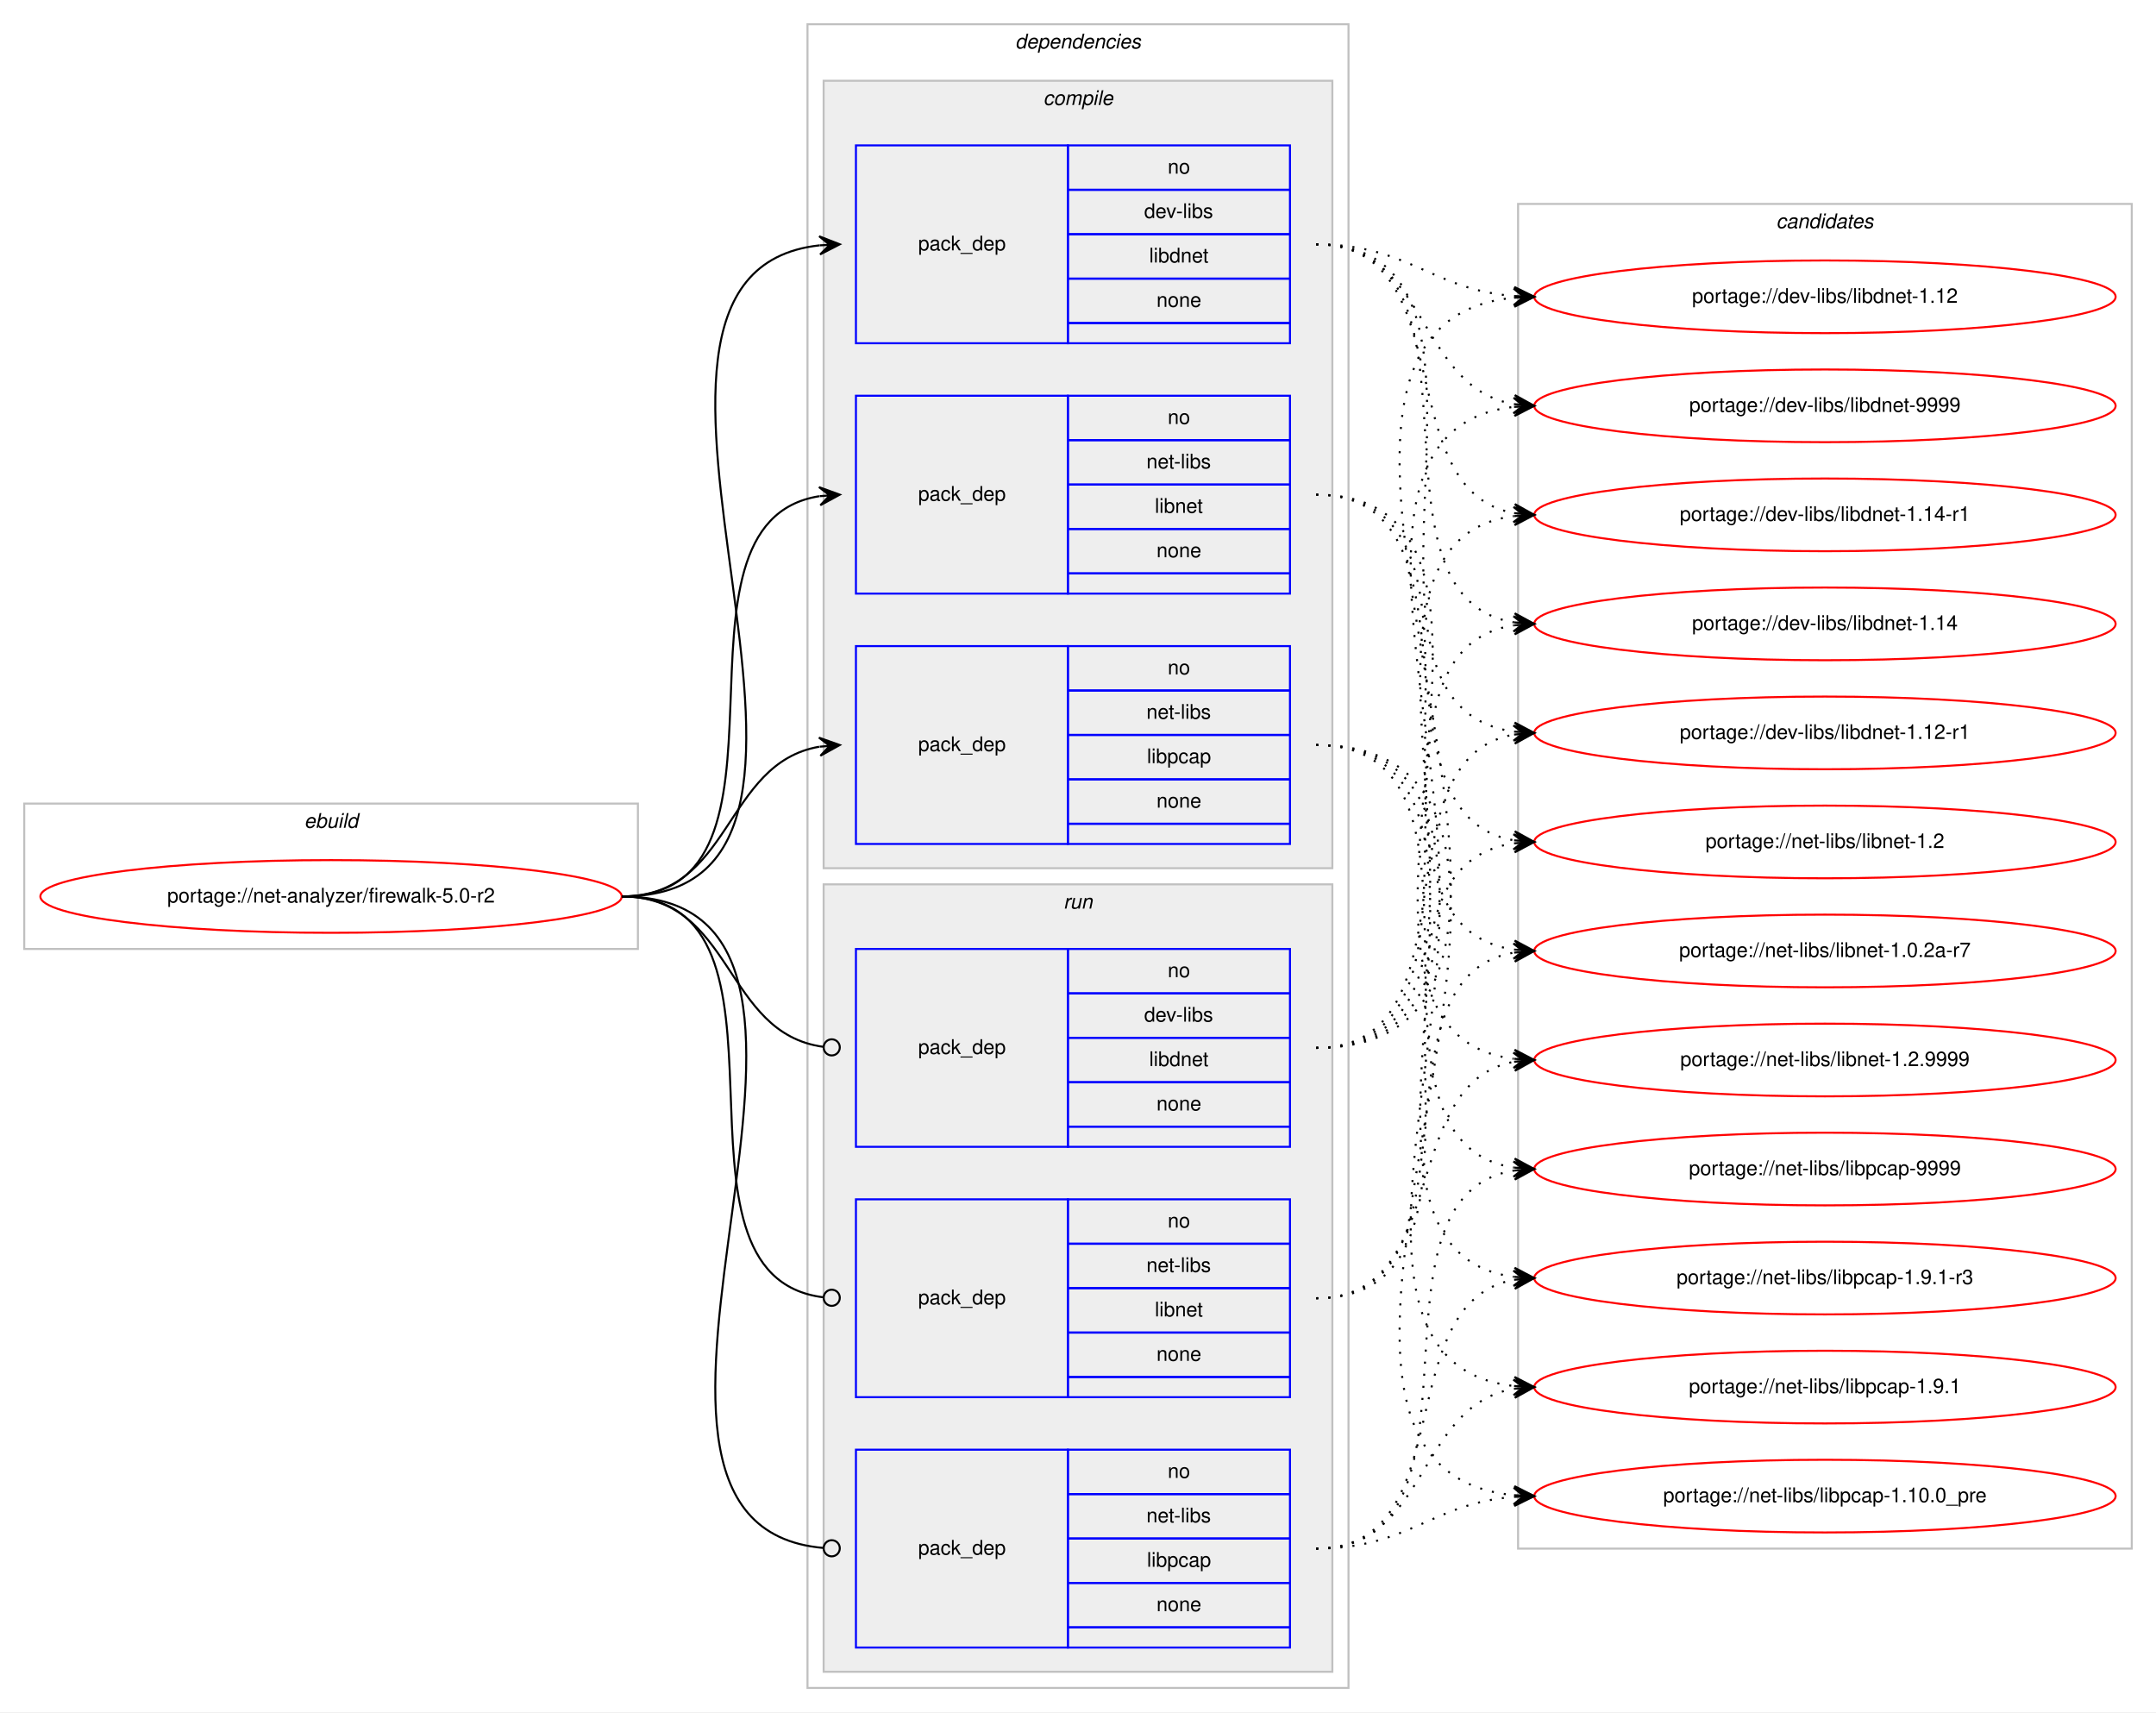
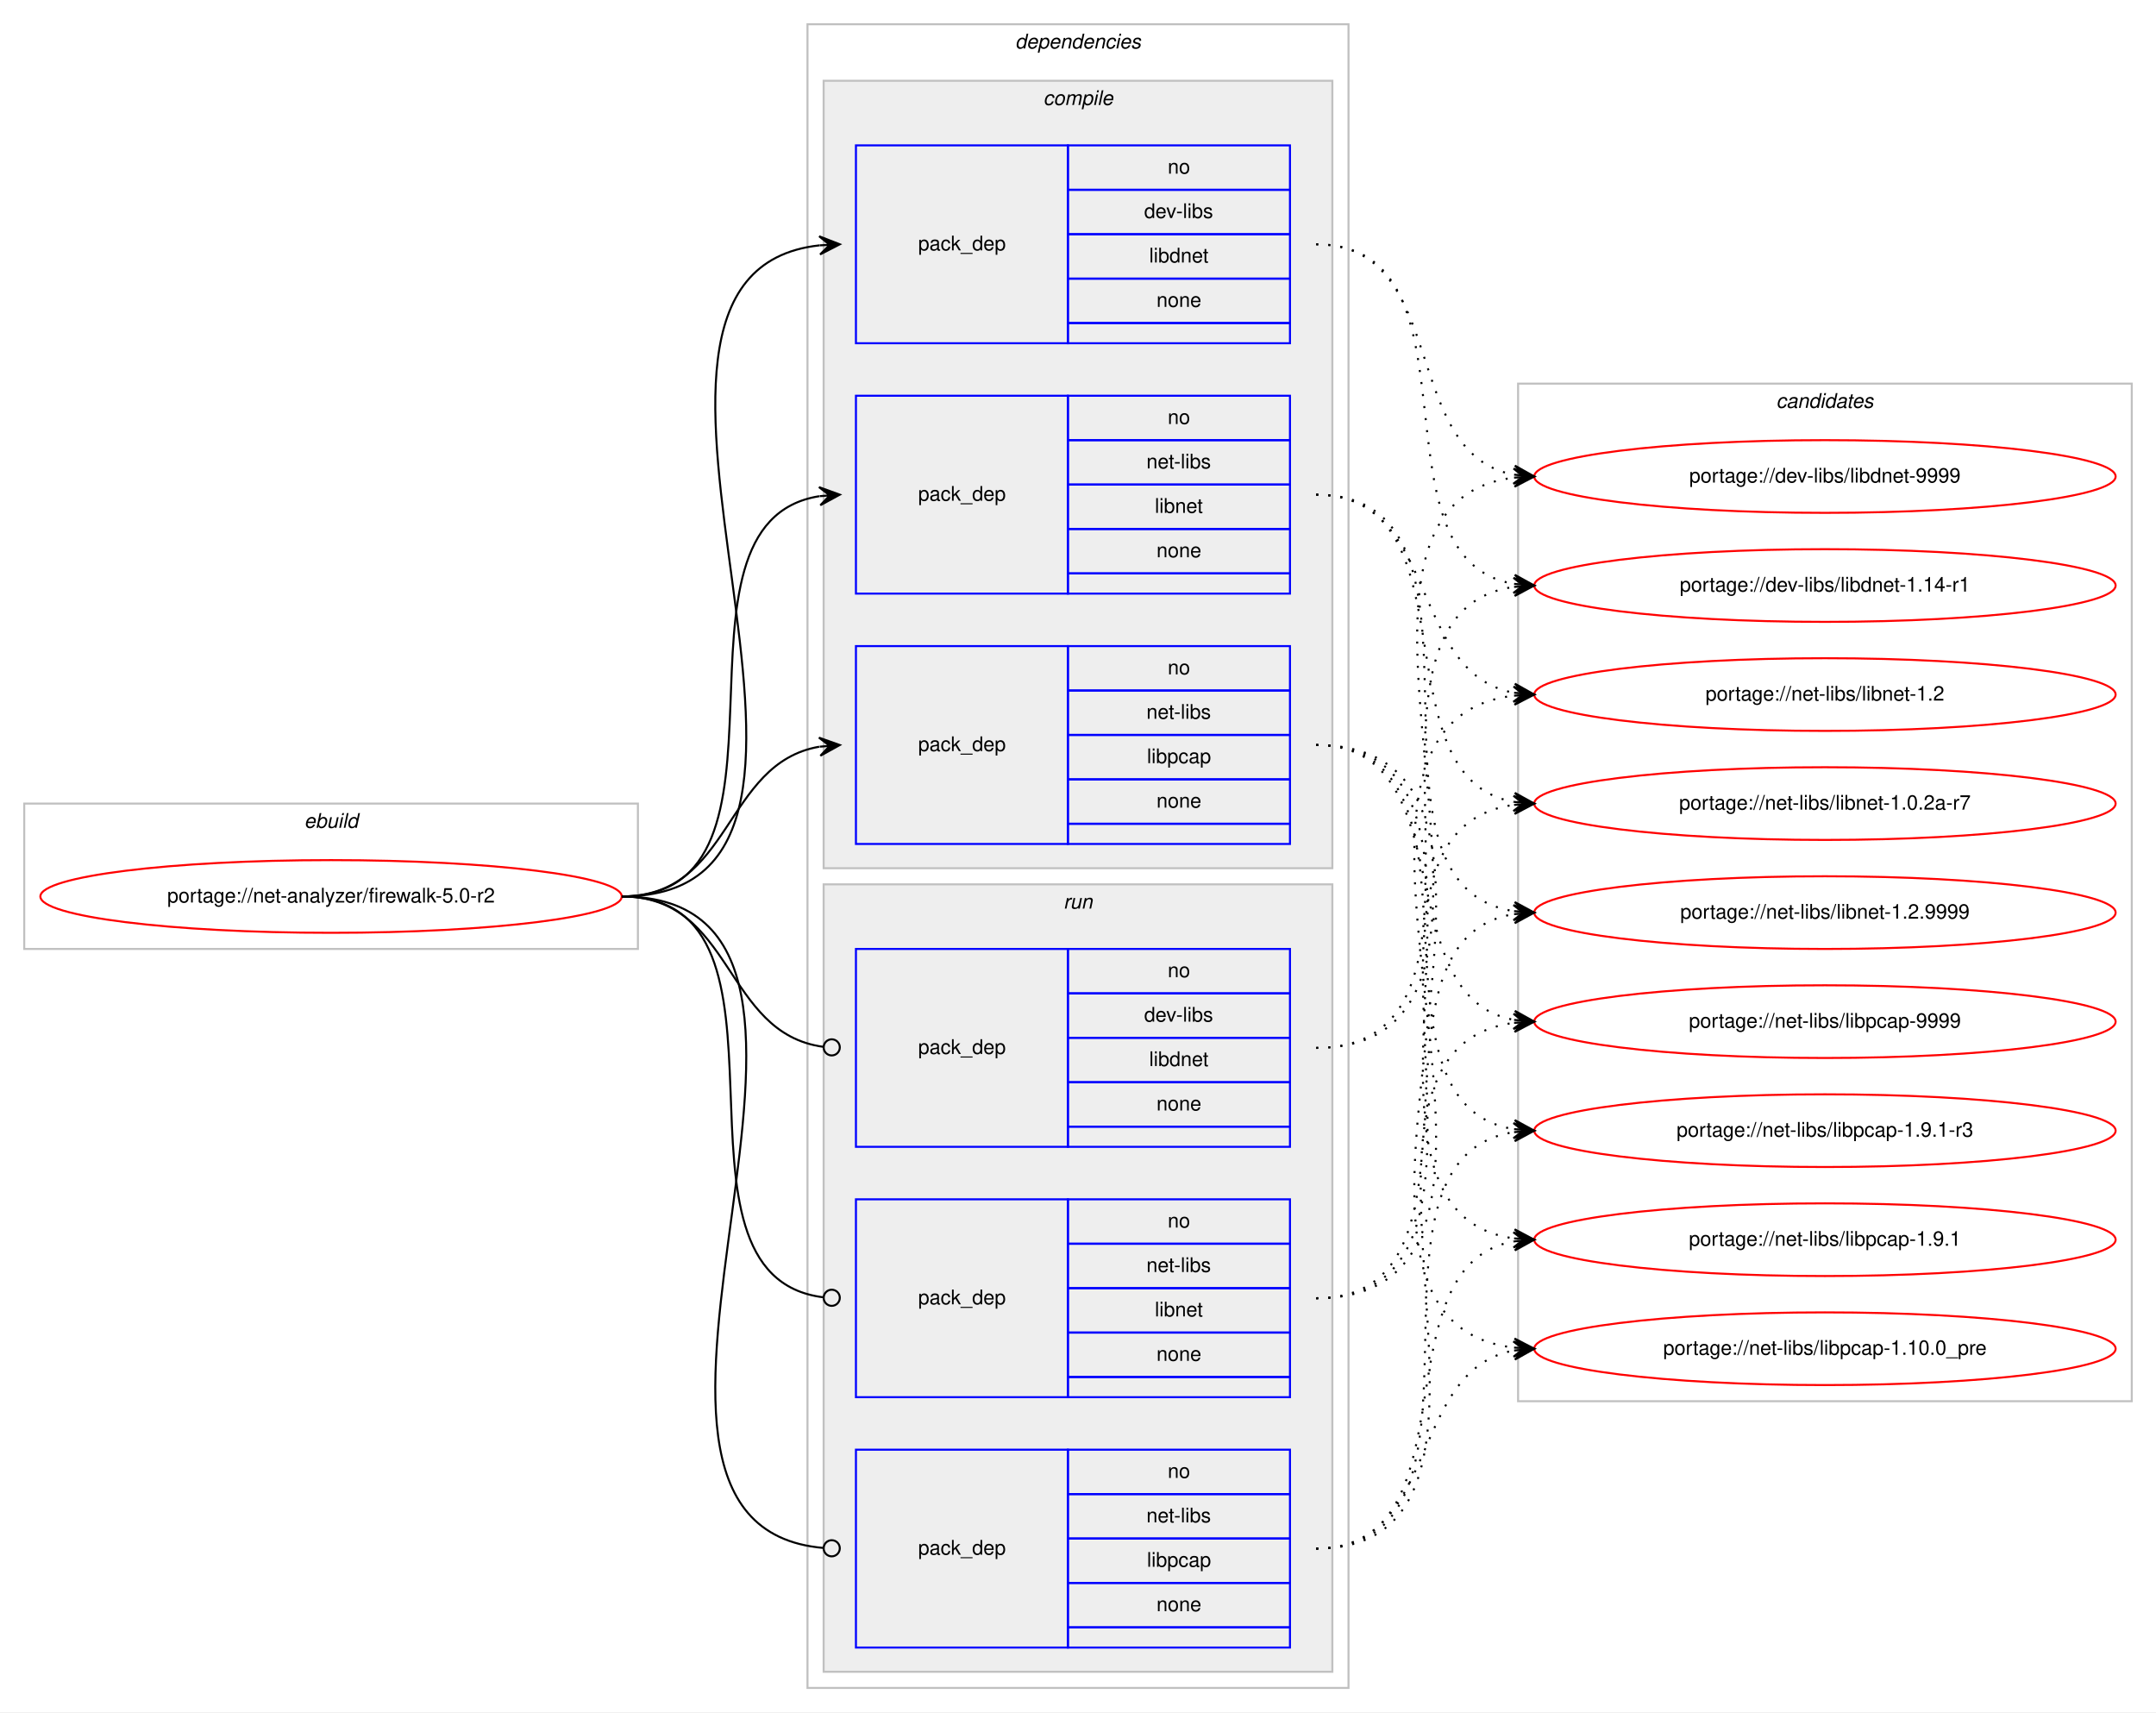
<svg xmlns="http://www.w3.org/2000/svg" xmlns:xlink="http://www.w3.org/1999/xlink" width="1068pt" height="848pt" viewBox="0.00 0.00 1068.00 848.00">
  <g id="graph0" class="graph" transform="scale(1 1) rotate(0) translate(4 844)">
    <polygon fill="#ffffff" stroke="transparent" points="-4,4 -4,-844 1064,-844 1064,4 -4,4" />
    <g id="clust1" class="cluster">
      <polygon fill="none" stroke="#c0c0c0" points="8,-374 8,-446 312,-446 312,-374 8,-374" />
      <text text-anchor="start" x="146.663" y="-434" font-family="Helvetica,sans-Serif" font-style="italic" font-size="10.00" fill="#000000">ebuild</text>
    </g>
    <g id="clust2" class="cluster">
      <polygon fill="none" stroke="#c0c0c0" points="396,-8 396,-832 664,-832 664,-8 396,-8" />
      <text text-anchor="start" x="498.875" y="-820" font-family="Helvetica,sans-Serif" font-style="italic" font-size="10.00" fill="#000000">dependencies</text>
    </g>
    <g id="clust3" class="cluster">
      <polygon fill="#eeeeee" stroke="#c0c0c0" points="404,-414 404,-804 656,-804 656,-414 404,-414" />
      <text text-anchor="start" x="512.778" y="-792" font-family="Helvetica,sans-Serif" font-style="italic" font-size="10.00" fill="#000000">compile</text>
    </g>
    <g id="clust8" class="cluster">
      <polygon fill="#eeeeee" stroke="#c0c0c0" points="404,-16 404,-406 656,-406 656,-16 404,-16" />
      <text text-anchor="start" x="522.777" y="-394" font-family="Helvetica,sans-Serif" font-style="italic" font-size="10.00" fill="#000000">run</text>
    </g>
    <g id="clust12" class="cluster">
-       <polygon fill="none" stroke="#c0c0c0" points="748,-77 748,-743 1052,-743 1052,-77 748,-77" />
-       <text text-anchor="start" x="875.824" y="-731" font-family="Helvetica,sans-Serif" font-style="italic" font-size="10.00" fill="#000000">candidates</text>
+       <polygon fill="none" stroke="#c0c0c0" points="748,-150 748,-654 1052,-654 1052,-150 748,-150" />
+       <text text-anchor="start" x="875.824" y="-642" font-family="Helvetica,sans-Serif" font-style="italic" font-size="10.00" fill="#000000">candidates</text>
    </g>
    <g id="node1" class="node">
      <g id="a_node1">
        <a xlink:href="../net-analyzer/firewalk-5.0-r2.svg" xlink:title="portage://net-analyzer/firewalk-5.0-r2">
          <ellipse fill="none" stroke="#ff0000" cx="160" cy="-400" rx="144" ry="18" />
          <text text-anchor="middle" x="160" y="-397" font-family="Helvetica,sans-Serif" font-size="10.00" fill="#000000">portage://net-analyzer/firewalk-5.0-r2</text>
        </a>
      </g>
    </g>
    <g id="node2" class="node">
      <polygon fill="none" stroke="#0000ff" points="420,-674 420,-772 525,-772 525,-674 420,-674" />
      <text text-anchor="start" x="450.823" y="-720" font-family="Helvetica,sans-Serif" font-size="10.00" fill="#000000">pack_dep</text>
      <polygon fill="none" stroke="#0000ff" points="525,-750 525,-772 635,-772 635,-750 525,-750" />
      <text text-anchor="start" x="574.441" y="-758" font-family="Helvetica,sans-Serif" font-size="10.00" fill="#000000">no</text>
      <polygon fill="none" stroke="#0000ff" points="525,-728 525,-750 635,-750 635,-728 525,-728" />
      <text text-anchor="start" x="562.778" y="-736" font-family="Helvetica,sans-Serif" font-size="10.00" fill="#000000">dev-libs</text>
      <polygon fill="none" stroke="#0000ff" points="525,-706 525,-728 635,-728 635,-706 525,-706" />
      <text text-anchor="start" x="565.274" y="-714" font-family="Helvetica,sans-Serif" font-size="10.00" fill="#000000">libdnet</text>
      <polygon fill="none" stroke="#0000ff" points="525,-684 525,-706 635,-706 635,-684 525,-684" />
      <text text-anchor="start" x="568.882" y="-692" font-family="Helvetica,sans-Serif" font-size="10.00" fill="#000000">none</text>
      <polygon fill="none" stroke="#0000ff" points="525,-674 525,-684 635,-684 635,-674 525,-674" />
    </g>
    <g id="edge1" class="edge">
      <path fill="none" stroke="#000000" d="M304,-400C451.82,-400 269.57,-708.037 401.918,-722.476" />
      <polygon fill="#000000" stroke="#000000" points="412,-723 401.78,-726.975 407.007,-722.74 402.014,-722.481 402.014,-722.481 402.014,-722.481 407.007,-722.74 402.247,-717.987 412,-723 412,-723" />
    </g>
    <g id="node3" class="node">
      <polygon fill="none" stroke="#0000ff" points="420,-550 420,-648 525,-648 525,-550 420,-550" />
      <text text-anchor="start" x="450.823" y="-596" font-family="Helvetica,sans-Serif" font-size="10.00" fill="#000000">pack_dep</text>
      <polygon fill="none" stroke="#0000ff" points="525,-626 525,-648 635,-648 635,-626 525,-626" />
      <text text-anchor="start" x="574.441" y="-634" font-family="Helvetica,sans-Serif" font-size="10.00" fill="#000000">no</text>
      <polygon fill="none" stroke="#0000ff" points="525,-604 525,-626 635,-626 635,-604 525,-604" />
      <text text-anchor="start" x="563.889" y="-612" font-family="Helvetica,sans-Serif" font-size="10.00" fill="#000000">net-libs</text>
      <polygon fill="none" stroke="#0000ff" points="525,-582 525,-604 635,-604 635,-582 525,-582" />
      <text text-anchor="start" x="568.053" y="-590" font-family="Helvetica,sans-Serif" font-size="10.00" fill="#000000">libnet</text>
      <polygon fill="none" stroke="#0000ff" points="525,-560 525,-582 635,-582 635,-560 525,-560" />
      <text text-anchor="start" x="568.882" y="-568" font-family="Helvetica,sans-Serif" font-size="10.00" fill="#000000">none</text>
      <polygon fill="none" stroke="#0000ff" points="525,-550 525,-560 635,-560 635,-550 525,-550" />
    </g>
    <g id="edge2" class="edge">
      <path fill="none" stroke="#000000" d="M304,-400C400.994,-400 317.856,-584.879 401.833,-598.239" />
      <polygon fill="#000000" stroke="#000000" points="412,-599 401.692,-602.741 407.014,-598.627 402.028,-598.254 402.028,-598.254 402.028,-598.254 407.014,-598.627 402.364,-593.766 412,-599 412,-599" />
    </g>
    <g id="node4" class="node">
      <polygon fill="none" stroke="#0000ff" points="420,-426 420,-524 525,-524 525,-426 420,-426" />
      <text text-anchor="start" x="450.823" y="-472" font-family="Helvetica,sans-Serif" font-size="10.00" fill="#000000">pack_dep</text>
      <polygon fill="none" stroke="#0000ff" points="525,-502 525,-524 635,-524 635,-502 525,-502" />
      <text text-anchor="start" x="574.441" y="-510" font-family="Helvetica,sans-Serif" font-size="10.00" fill="#000000">no</text>
      <polygon fill="none" stroke="#0000ff" points="525,-480 525,-502 635,-502 635,-480 525,-480" />
      <text text-anchor="start" x="563.889" y="-488" font-family="Helvetica,sans-Serif" font-size="10.00" fill="#000000">net-libs</text>
      <polygon fill="none" stroke="#0000ff" points="525,-458 525,-480 635,-480 635,-458 525,-458" />
      <text text-anchor="start" x="564.163" y="-466" font-family="Helvetica,sans-Serif" font-size="10.00" fill="#000000">libpcap</text>
      <polygon fill="none" stroke="#0000ff" points="525,-436 525,-458 635,-458 635,-436 525,-436" />
      <text text-anchor="start" x="568.882" y="-444" font-family="Helvetica,sans-Serif" font-size="10.00" fill="#000000">none</text>
      <polygon fill="none" stroke="#0000ff" points="525,-426 525,-436 635,-436 635,-426 525,-426" />
    </g>
    <g id="edge3" class="edge">
      <path fill="none" stroke="#000000" d="M304,-400C358.786,-400 354.408,-465.918 401.799,-474.158" />
      <polygon fill="#000000" stroke="#000000" points="412,-475 401.664,-478.662 407.017,-474.589 402.034,-474.177 402.034,-474.177 402.034,-474.177 407.017,-474.589 402.404,-469.692 412,-475 412,-475" />
    </g>
    <g id="node5" class="node">
      <polygon fill="none" stroke="#0000ff" points="420,-276 420,-374 525,-374 525,-276 420,-276" />
      <text text-anchor="start" x="450.823" y="-322" font-family="Helvetica,sans-Serif" font-size="10.00" fill="#000000">pack_dep</text>
      <polygon fill="none" stroke="#0000ff" points="525,-352 525,-374 635,-374 635,-352 525,-352" />
      <text text-anchor="start" x="574.441" y="-360" font-family="Helvetica,sans-Serif" font-size="10.00" fill="#000000">no</text>
      <polygon fill="none" stroke="#0000ff" points="525,-330 525,-352 635,-352 635,-330 525,-330" />
      <text text-anchor="start" x="562.778" y="-338" font-family="Helvetica,sans-Serif" font-size="10.00" fill="#000000">dev-libs</text>
      <polygon fill="none" stroke="#0000ff" points="525,-308 525,-330 635,-330 635,-308 525,-308" />
      <text text-anchor="start" x="565.274" y="-316" font-family="Helvetica,sans-Serif" font-size="10.00" fill="#000000">libdnet</text>
      <polygon fill="none" stroke="#0000ff" points="525,-286 525,-308 635,-308 635,-286 525,-286" />
      <text text-anchor="start" x="568.882" y="-294" font-family="Helvetica,sans-Serif" font-size="10.00" fill="#000000">none</text>
      <polygon fill="none" stroke="#0000ff" points="525,-276 525,-286 635,-286 635,-276 525,-276" />
    </g>
    <g id="edge4" class="edge">
      <path fill="none" stroke="#000000" d="M304,-400C359.586,-400 354.267,-332.145 403.905,-325.519" />
      <ellipse fill="none" stroke="#000000" cx="408.008" cy="-325.256" rx="4" ry="4" />
    </g>
    <g id="node6" class="node">
      <polygon fill="none" stroke="#0000ff" points="420,-152 420,-250 525,-250 525,-152 420,-152" />
      <text text-anchor="start" x="450.823" y="-198" font-family="Helvetica,sans-Serif" font-size="10.00" fill="#000000">pack_dep</text>
      <polygon fill="none" stroke="#0000ff" points="525,-228 525,-250 635,-250 635,-228 525,-228" />
      <text text-anchor="start" x="574.441" y="-236" font-family="Helvetica,sans-Serif" font-size="10.00" fill="#000000">no</text>
      <polygon fill="none" stroke="#0000ff" points="525,-206 525,-228 635,-228 635,-206 525,-206" />
      <text text-anchor="start" x="563.889" y="-214" font-family="Helvetica,sans-Serif" font-size="10.00" fill="#000000">net-libs</text>
      <polygon fill="none" stroke="#0000ff" points="525,-184 525,-206 635,-206 635,-184 525,-184" />
      <text text-anchor="start" x="568.053" y="-192" font-family="Helvetica,sans-Serif" font-size="10.00" fill="#000000">libnet</text>
      <polygon fill="none" stroke="#0000ff" points="525,-162 525,-184 635,-184 635,-162 525,-162" />
      <text text-anchor="start" x="568.882" y="-170" font-family="Helvetica,sans-Serif" font-size="10.00" fill="#000000">none</text>
      <polygon fill="none" stroke="#0000ff" points="525,-152 525,-162 635,-162 635,-152 525,-152" />
    </g>
    <g id="edge5" class="edge">
      <path fill="none" stroke="#000000" d="M304,-400C401.78,-400 316.497,-212.112 403.908,-201.47" />
      <ellipse fill="none" stroke="#000000" cx="408.007" cy="-201.232" rx="4" ry="4" />
    </g>
    <g id="node7" class="node">
      <polygon fill="none" stroke="#0000ff" points="420,-28 420,-126 525,-126 525,-28 420,-28" />
      <text text-anchor="start" x="450.823" y="-74" font-family="Helvetica,sans-Serif" font-size="10.00" fill="#000000">pack_dep</text>
      <polygon fill="none" stroke="#0000ff" points="525,-104 525,-126 635,-126 635,-104 525,-104" />
      <text text-anchor="start" x="574.441" y="-112" font-family="Helvetica,sans-Serif" font-size="10.00" fill="#000000">no</text>
      <polygon fill="none" stroke="#0000ff" points="525,-82 525,-104 635,-104 635,-82 525,-82" />
      <text text-anchor="start" x="563.889" y="-90" font-family="Helvetica,sans-Serif" font-size="10.00" fill="#000000">net-libs</text>
      <polygon fill="none" stroke="#0000ff" points="525,-60 525,-82 635,-82 635,-60 525,-60" />
      <text text-anchor="start" x="564.163" y="-68" font-family="Helvetica,sans-Serif" font-size="10.00" fill="#000000">libpcap</text>
      <polygon fill="none" stroke="#0000ff" points="525,-38 525,-60 635,-60 635,-38 525,-38" />
      <text text-anchor="start" x="568.882" y="-46" font-family="Helvetica,sans-Serif" font-size="10.00" fill="#000000">none</text>
      <polygon fill="none" stroke="#0000ff" points="525,-28 525,-38 635,-38 635,-28 525,-28" />
    </g>
    <g id="edge6" class="edge">
      <path fill="none" stroke="#000000" d="M304,-400C452.559,-400 267.74,-88.875 403.927,-77.329" />
      <ellipse fill="none" stroke="#000000" cx="408.003" cy="-77.163" rx="4" ry="4" />
    </g>
    <g id="node8" class="node">
      <g id="a_node8">
        <a xlink:href="../dev-libs/libdnet-9999.svg" xlink:title="portage://dev-libs/libdnet-9999">
-           <ellipse fill="none" stroke="#ff0000" cx="900" cy="-643" rx="144" ry="18" />
-           <text text-anchor="middle" x="900" y="-640" font-family="Helvetica,sans-Serif" font-size="10.00" fill="#000000">portage://dev-libs/libdnet-9999</text>
+           <ellipse fill="none" stroke="#ff0000" cx="900" cy="-608" rx="144" ry="18" />
+           <text text-anchor="middle" x="900" y="-605" font-family="Helvetica,sans-Serif" font-size="10.00" fill="#000000">portage://dev-libs/libdnet-9999</text>
        </a>
      </g>
    </g>
    <g id="edge7" class="edge">
-       <path fill="none" stroke="#000000" stroke-dasharray="1,5" d="M648,-723C704.118,-723 697.393,-652.394 745.901,-643.844" />
-       <polygon fill="#000000" stroke="#000000" points="756,-643 746.41,-648.318 751.017,-643.417 746.035,-643.833 746.035,-643.833 746.035,-643.833 751.017,-643.417 745.66,-639.349 756,-643 756,-643" />
+       <path fill="none" stroke="#000000" stroke-dasharray="1,5" d="M648,-723C714.419,-723 688.998,-619.809 745.731,-608.926" />
+       <polygon fill="#000000" stroke="#000000" points="756,-608 746.444,-613.38 751.02,-608.449 746.04,-608.898 746.04,-608.898 746.04,-608.898 751.02,-608.449 745.636,-604.416 756,-608 756,-608" />
    </g>
    <g id="node9" class="node">
      <g id="a_node9">
        <a xlink:href="../dev-libs/libdnet-1.14-r1.svg" xlink:title="portage://dev-libs/libdnet-1.14-r1">
-           <ellipse fill="none" stroke="#ff0000" cx="900" cy="-589" rx="144" ry="18" />
-           <text text-anchor="middle" x="900" y="-586" font-family="Helvetica,sans-Serif" font-size="10.00" fill="#000000">portage://dev-libs/libdnet-1.14-r1</text>
+           <ellipse fill="none" stroke="#ff0000" cx="900" cy="-554" rx="144" ry="18" />
+           <text text-anchor="middle" x="900" y="-551" font-family="Helvetica,sans-Serif" font-size="10.00" fill="#000000">portage://dev-libs/libdnet-1.14-r1</text>
        </a>
      </g>
    </g>
    <g id="edge8" class="edge">
-       <path fill="none" stroke="#000000" stroke-dasharray="1,5" d="M648,-723C720.905,-723 683.459,-601.268 746.019,-589.856" />
-       <polygon fill="#000000" stroke="#000000" points="756,-589 746.421,-594.338 751.018,-589.427 746.037,-589.854 746.037,-589.854 746.037,-589.854 751.018,-589.427 745.652,-585.371 756,-589 756,-589" />
+       <path fill="none" stroke="#000000" stroke-dasharray="1,5" d="M648,-723C733.482,-723 672.358,-567.579 745.814,-554.83" />
+       <polygon fill="#000000" stroke="#000000" points="756,-554 746.398,-559.297 751.016,-554.406 746.033,-554.812 746.033,-554.812 746.033,-554.812 751.016,-554.406 745.668,-550.327 756,-554 756,-554" />
    </g>
    <g id="node10" class="node">
      <g id="a_node10">
-         <a xlink:href="../dev-libs/libdnet-1.14.svg" xlink:title="portage://dev-libs/libdnet-1.14">
-           <ellipse fill="none" stroke="#ff0000" cx="900" cy="-535" rx="144" ry="18" />
-           <text text-anchor="middle" x="900" y="-532" font-family="Helvetica,sans-Serif" font-size="10.00" fill="#000000">portage://dev-libs/libdnet-1.14</text>
+         <a xlink:href="../net-libs/libnet-1.2.9999.svg" xlink:title="portage://net-libs/libnet-1.2.9999">
+           <ellipse fill="none" stroke="#ff0000" cx="900" cy="-392" rx="144" ry="18" />
+           <text text-anchor="middle" x="900" y="-389" font-family="Helvetica,sans-Serif" font-size="10.00" fill="#000000">portage://net-libs/libnet-1.2.9999</text>
        </a>
      </g>
    </g>
    <g id="edge9" class="edge">
-       <path fill="none" stroke="#000000" stroke-dasharray="1,5" d="M648,-723C740.785,-723 665.677,-548.694 746.002,-535.758" />
-       <polygon fill="#000000" stroke="#000000" points="756,-535 746.369,-540.243 751.014,-535.378 746.029,-535.755 746.029,-535.755 746.029,-535.755 751.014,-535.378 745.689,-531.268 756,-535 756,-535" />
+       <path fill="none" stroke="#000000" stroke-dasharray="1,5" d="M648,-599C748.121,-599 658.979,-406.299 745.792,-392.75" />
+       <polygon fill="#000000" stroke="#000000" points="756,-392 746.356,-397.22 751.013,-392.366 746.027,-392.732 746.027,-392.732 746.027,-392.732 751.013,-392.366 745.697,-388.245 756,-392 756,-392" />
    </g>
    <g id="node11" class="node">
      <g id="a_node11">
-         <a xlink:href="../dev-libs/libdnet-1.12-r1.svg" xlink:title="portage://dev-libs/libdnet-1.12-r1">
-           <ellipse fill="none" stroke="#ff0000" cx="900" cy="-481" rx="144" ry="18" />
-           <text text-anchor="middle" x="900" y="-478" font-family="Helvetica,sans-Serif" font-size="10.00" fill="#000000">portage://dev-libs/libdnet-1.12-r1</text>
+         <a xlink:href="../net-libs/libnet-1.2.svg" xlink:title="portage://net-libs/libnet-1.2">
+           <ellipse fill="none" stroke="#ff0000" cx="900" cy="-500" rx="144" ry="18" />
+           <text text-anchor="middle" x="900" y="-497" font-family="Helvetica,sans-Serif" font-size="10.00" fill="#000000">portage://net-libs/libnet-1.2</text>
        </a>
      </g>
    </g>
    <g id="edge10" class="edge">
-       <path fill="none" stroke="#000000" stroke-dasharray="1,5" d="M648,-723C762.215,-723 645.718,-495.431 745.964,-481.652" />
-       <polygon fill="#000000" stroke="#000000" points="756,-481 746.313,-486.139 751.01,-481.324 746.021,-481.648 746.021,-481.648 746.021,-481.648 751.01,-481.324 745.729,-477.158 756,-481 756,-481" />
+       <path fill="none" stroke="#000000" stroke-dasharray="1,5" d="M648,-599C709.427,-599 693.123,-510.897 745.744,-500.917" />
+       <polygon fill="#000000" stroke="#000000" points="756,-500 746.441,-505.373 751.02,-500.445 746.04,-500.89 746.04,-500.89 746.04,-500.89 751.02,-500.445 745.639,-496.408 756,-500 756,-500" />
    </g>
    <g id="node12" class="node">
      <g id="a_node12">
-         <a xlink:href="../dev-libs/libdnet-1.12.svg" xlink:title="portage://dev-libs/libdnet-1.12">
-           <ellipse fill="none" stroke="#ff0000" cx="900" cy="-697" rx="144" ry="18" />
-           <text text-anchor="middle" x="900" y="-694" font-family="Helvetica,sans-Serif" font-size="10.00" fill="#000000">portage://dev-libs/libdnet-1.12</text>
+         <a xlink:href="../net-libs/libnet-1.0.2a-r7.svg" xlink:title="portage://net-libs/libnet-1.0.2a-r7">
+           <ellipse fill="none" stroke="#ff0000" cx="900" cy="-446" rx="144" ry="18" />
+           <text text-anchor="middle" x="900" y="-443" font-family="Helvetica,sans-Serif" font-size="10.00" fill="#000000">portage://net-libs/libnet-1.0.2a-r7</text>
        </a>
      </g>
    </g>
    <g id="edge11" class="edge">
-       <path fill="none" stroke="#000000" stroke-dasharray="1,5" d="M648,-723C693.803,-723 705.081,-700.622 745.895,-697.388" />
-       <polygon fill="#000000" stroke="#000000" points="756,-697 746.18,-701.88 751.004,-697.192 746.007,-697.384 746.007,-697.384 746.007,-697.384 751.004,-697.192 745.835,-692.887 756,-697 756,-697" />
+       <path fill="none" stroke="#000000" stroke-dasharray="1,5" d="M648,-599C727.658,-599 677.529,-458.866 746.033,-446.823" />
+       <polygon fill="#000000" stroke="#000000" points="756,-446 746.404,-451.308 751.017,-446.412 746.034,-446.823 746.034,-446.823 746.034,-446.823 751.017,-446.412 745.663,-442.339 756,-446 756,-446" />
    </g>
    <g id="node13" class="node">
      <g id="a_node13">
-         <a xlink:href="../net-libs/libnet-1.2.9999.svg" xlink:title="portage://net-libs/libnet-1.2.9999">
-           <ellipse fill="none" stroke="#ff0000" cx="900" cy="-319" rx="144" ry="18" />
-           <text text-anchor="middle" x="900" y="-316" font-family="Helvetica,sans-Serif" font-size="10.00" fill="#000000">portage://net-libs/libnet-1.2.9999</text>
+         <a xlink:href="../net-libs/libpcap-9999.svg" xlink:title="portage://net-libs/libpcap-9999">
+           <ellipse fill="none" stroke="#ff0000" cx="900" cy="-338" rx="144" ry="18" />
+           <text text-anchor="middle" x="900" y="-335" font-family="Helvetica,sans-Serif" font-size="10.00" fill="#000000">portage://net-libs/libpcap-9999</text>
        </a>
      </g>
    </g>
    <g id="edge12" class="edge">
-       <path fill="none" stroke="#000000" stroke-dasharray="1,5" d="M648,-599C777.734,-599 631.083,-334.103 745.702,-319.617" />
-       <polygon fill="#000000" stroke="#000000" points="756,-319 746.287,-324.09 751.009,-319.299 746.018,-319.598 746.018,-319.598 746.018,-319.598 751.009,-319.299 745.749,-315.106 756,-319 756,-319" />
+       <path fill="none" stroke="#000000" stroke-dasharray="1,5" d="M648,-475C721.899,-475 682.605,-350.543 745.893,-338.875" />
+       <polygon fill="#000000" stroke="#000000" points="756,-338 746.425,-343.346 751.019,-338.431 746.037,-338.862 746.037,-338.862 746.037,-338.862 751.019,-338.431 745.649,-334.379 756,-338 756,-338" />
    </g>
    <g id="node14" class="node">
      <g id="a_node14">
-         <a xlink:href="../net-libs/libnet-1.2.svg" xlink:title="portage://net-libs/libnet-1.2">
-           <ellipse fill="none" stroke="#ff0000" cx="900" cy="-427" rx="144" ry="18" />
-           <text text-anchor="middle" x="900" y="-424" font-family="Helvetica,sans-Serif" font-size="10.00" fill="#000000">portage://net-libs/libnet-1.2</text>
+         <a xlink:href="../net-libs/libpcap-1.9.1-r3.svg" xlink:title="portage://net-libs/libpcap-1.9.1-r3">
+           <ellipse fill="none" stroke="#ff0000" cx="900" cy="-284" rx="144" ry="18" />
+           <text text-anchor="middle" x="900" y="-281" font-family="Helvetica,sans-Serif" font-size="10.00" fill="#000000">portage://net-libs/libpcap-1.9.1-r3</text>
        </a>
      </g>
    </g>
    <g id="edge13" class="edge">
-       <path fill="none" stroke="#000000" stroke-dasharray="1,5" d="M648,-599C734.563,-599 671.411,-440.82 745.692,-427.844" />
-       <polygon fill="#000000" stroke="#000000" points="756,-427 746.401,-432.301 751.017,-427.408 746.033,-427.817 746.033,-427.817 746.033,-427.817 751.017,-427.408 745.666,-423.332 756,-427 756,-427" />
+       <path fill="none" stroke="#000000" stroke-dasharray="1,5" d="M648,-475C741.901,-475 664.686,-297.913 745.887,-284.77" />
+       <polygon fill="#000000" stroke="#000000" points="756,-284 746.37,-289.246 751.014,-284.379 746.029,-284.759 746.029,-284.759 746.029,-284.759 751.014,-284.379 745.687,-280.272 756,-284 756,-284" />
    </g>
    <g id="node15" class="node">
      <g id="a_node15">
-         <a xlink:href="../net-libs/libnet-1.0.2a-r7.svg" xlink:title="portage://net-libs/libnet-1.0.2a-r7">
-           <ellipse fill="none" stroke="#ff0000" cx="900" cy="-373" rx="144" ry="18" />
-           <text text-anchor="middle" x="900" y="-370" font-family="Helvetica,sans-Serif" font-size="10.00" fill="#000000">portage://net-libs/libnet-1.0.2a-r7</text>
+         <a xlink:href="../net-libs/libpcap-1.9.1.svg" xlink:title="portage://net-libs/libpcap-1.9.1">
+           <ellipse fill="none" stroke="#ff0000" cx="900" cy="-230" rx="144" ry="18" />
+           <text text-anchor="middle" x="900" y="-227" font-family="Helvetica,sans-Serif" font-size="10.00" fill="#000000">portage://net-libs/libpcap-1.9.1</text>
        </a>
      </g>
    </g>
    <g id="edge14" class="edge">
-       <path fill="none" stroke="#000000" stroke-dasharray="1,5" d="M648,-599C755.737,-599 651.831,-387.332 745.926,-373.689" />
-       <polygon fill="#000000" stroke="#000000" points="756,-373 746.33,-378.172 751.012,-373.341 746.023,-373.683 746.023,-373.683 746.023,-373.683 751.012,-373.341 745.716,-369.193 756,-373 756,-373" />
+       <path fill="none" stroke="#000000" stroke-dasharray="1,5" d="M648,-475C763.397,-475 644.644,-244.609 745.863,-230.66" />
+       <polygon fill="#000000" stroke="#000000" points="756,-230 746.314,-235.14 751.011,-230.325 746.021,-230.65 746.021,-230.65 746.021,-230.65 751.011,-230.325 745.729,-226.159 756,-230 756,-230" />
    </g>
    <g id="node16" class="node">
      <g id="a_node16">
-         <a xlink:href="../net-libs/libpcap-9999.svg" xlink:title="portage://net-libs/libpcap-9999">
-           <ellipse fill="none" stroke="#ff0000" cx="900" cy="-265" rx="144" ry="18" />
-           <text text-anchor="middle" x="900" y="-262" font-family="Helvetica,sans-Serif" font-size="10.00" fill="#000000">portage://net-libs/libpcap-9999</text>
+         <a xlink:href="../net-libs/libpcap-1.10.0_pre.svg" xlink:title="portage://net-libs/libpcap-1.10.0_pre">
+           <ellipse fill="none" stroke="#ff0000" cx="900" cy="-176" rx="144" ry="18" />
+           <text text-anchor="middle" x="900" y="-173" font-family="Helvetica,sans-Serif" font-size="10.00" fill="#000000">portage://net-libs/libpcap-1.10.0_pre</text>
        </a>
      </g>
    </g>
    <g id="edge15" class="edge">
-       <path fill="none" stroke="#000000" stroke-dasharray="1,5" d="M648,-475C749.366,-475 657.772,-279.11 745.947,-265.719" />
-       <polygon fill="#000000" stroke="#000000" points="756,-265 746.347,-270.202 751.013,-265.357 746.025,-265.714 746.025,-265.714 746.025,-265.714 751.013,-265.357 745.704,-261.225 756,-265 756,-265" />
-     </g>
-     <g id="node17" class="node">
-       <g id="a_node17">
-         <a xlink:href="../net-libs/libpcap-1.9.1-r3.svg" xlink:title="portage://net-libs/libpcap-1.9.1-r3">
-           <ellipse fill="none" stroke="#ff0000" cx="900" cy="-211" rx="144" ry="18" />
-           <text text-anchor="middle" x="900" y="-208" font-family="Helvetica,sans-Serif" font-size="10.00" fill="#000000">portage://net-libs/libpcap-1.9.1-r3</text>
-         </a>
-       </g>
+       <path fill="none" stroke="#000000" stroke-dasharray="1,5" d="M648,-475C785.705,-475 623.37,-190.991 745.838,-176.569" />
+       <polygon fill="#000000" stroke="#000000" points="756,-176 746.267,-181.052 751.008,-176.279 746.016,-176.559 746.016,-176.559 746.016,-176.559 751.008,-176.279 745.764,-172.066 756,-176 756,-176" />
    </g>
    <g id="edge16" class="edge">
-       <path fill="none" stroke="#000000" stroke-dasharray="1,5" d="M648,-475C771.182,-475 637.253,-225.741 745.872,-211.623" />
-       <polygon fill="#000000" stroke="#000000" points="756,-211 746.295,-216.106 751.009,-211.307 746.019,-211.614 746.019,-211.614 746.019,-211.614 751.009,-211.307 745.742,-207.123 756,-211 756,-211" />
-     </g>
-     <g id="node18" class="node">
-       <g id="a_node18">
-         <a xlink:href="../net-libs/libpcap-1.9.1.svg" xlink:title="portage://net-libs/libpcap-1.9.1">
-           <ellipse fill="none" stroke="#ff0000" cx="900" cy="-157" rx="144" ry="18" />
-           <text text-anchor="middle" x="900" y="-154" font-family="Helvetica,sans-Serif" font-size="10.00" fill="#000000">portage://net-libs/libpcap-1.9.1</text>
-         </a>
-       </g>
+       <path fill="none" stroke="#000000" stroke-dasharray="1,5" d="M648,-325C779.076,-325 629.672,-593.273 745.957,-607.42" />
+       <polygon fill="#000000" stroke="#000000" points="756,-608 745.757,-611.916 751.008,-607.712 746.017,-607.423 746.017,-607.423 746.017,-607.423 751.008,-607.712 746.276,-602.931 756,-608 756,-608" />
    </g>
    <g id="edge17" class="edge">
-       <path fill="none" stroke="#000000" stroke-dasharray="1,5" d="M648,-475C793.618,-475 615.838,-172.338 745.665,-157.559" />
-       <polygon fill="#000000" stroke="#000000" points="756,-157 746.258,-162.034 751.007,-157.27 746.015,-157.541 746.015,-157.541 746.015,-157.541 751.007,-157.27 745.771,-153.047 756,-157 756,-157" />
-     </g>
-     <g id="node19" class="node">
-       <g id="a_node19">
-         <a xlink:href="../net-libs/libpcap-1.10.0_pre.svg" xlink:title="portage://net-libs/libpcap-1.10.0_pre">
-           <ellipse fill="none" stroke="#ff0000" cx="900" cy="-103" rx="144" ry="18" />
-           <text text-anchor="middle" x="900" y="-100" font-family="Helvetica,sans-Serif" font-size="10.00" fill="#000000">portage://net-libs/libpcap-1.10.0_pre</text>
-         </a>
-       </g>
+       <path fill="none" stroke="#000000" stroke-dasharray="1,5" d="M648,-325C756.902,-325 650.778,-539.478 745.821,-553.302" />
+       <polygon fill="#000000" stroke="#000000" points="756,-554 745.716,-557.805 751.012,-553.658 746.023,-553.316 746.023,-553.316 746.023,-553.316 751.012,-553.658 746.331,-548.826 756,-554 756,-554" />
    </g>
    <g id="edge18" class="edge">
-       <path fill="none" stroke="#000000" stroke-dasharray="1,5" d="M648,-475C816.63,-475 593.361,-118.101 745.917,-103.463" />
-       <polygon fill="#000000" stroke="#000000" points="756,-103 746.217,-107.954 751.005,-103.229 746.01,-103.459 746.01,-103.459 746.01,-103.459 751.005,-103.229 745.804,-98.963 756,-103 756,-103" />
+       <path fill="none" stroke="#000000" stroke-dasharray="1,5" d="M648,-201C741.901,-201 664.686,-378.087 745.887,-391.23" />
+       <polygon fill="#000000" stroke="#000000" points="756,-392 745.687,-395.728 751.014,-391.621 746.029,-391.241 746.029,-391.241 746.029,-391.241 751.014,-391.621 746.37,-386.754 756,-392 756,-392" />
    </g>
    <g id="edge19" class="edge">
-       <path fill="none" stroke="#000000" stroke-dasharray="1,5" d="M648,-325C793.618,-325 615.838,-627.662 745.665,-642.441" />
-       <polygon fill="#000000" stroke="#000000" points="756,-643 745.771,-646.953 751.007,-642.73 746.015,-642.459 746.015,-642.459 746.015,-642.459 751.007,-642.73 746.258,-637.966 756,-643 756,-643" />
+       <path fill="none" stroke="#000000" stroke-dasharray="1,5" d="M648,-201C785.705,-201 623.37,-485.009 745.838,-499.432" />
+       <polygon fill="#000000" stroke="#000000" points="756,-500 745.764,-503.934 751.008,-499.721 746.016,-499.441 746.016,-499.441 746.016,-499.441 751.008,-499.721 746.267,-494.948 756,-500 756,-500" />
    </g>
    <g id="edge20" class="edge">
-       <path fill="none" stroke="#000000" stroke-dasharray="1,5" d="M648,-325C771.182,-325 637.253,-574.259 745.872,-588.377" />
-       <polygon fill="#000000" stroke="#000000" points="756,-589 745.742,-592.877 751.009,-588.693 746.019,-588.386 746.019,-588.386 746.019,-588.386 751.009,-588.693 746.295,-583.894 756,-589 756,-589" />
+       <path fill="none" stroke="#000000" stroke-dasharray="1,5" d="M648,-201C763.397,-201 644.644,-431.391 745.863,-445.34" />
+       <polygon fill="#000000" stroke="#000000" points="756,-446 745.729,-449.841 751.011,-445.675 746.021,-445.35 746.021,-445.35 746.021,-445.35 751.011,-445.675 746.314,-440.86 756,-446 756,-446" />
    </g>
    <g id="edge21" class="edge">
-       <path fill="none" stroke="#000000" stroke-dasharray="1,5" d="M648,-325C749.366,-325 657.772,-520.89 745.947,-534.281" />
-       <polygon fill="#000000" stroke="#000000" points="756,-535 745.704,-538.775 751.013,-534.643 746.025,-534.286 746.025,-534.286 746.025,-534.286 751.013,-534.643 746.347,-529.798 756,-535 756,-535" />
+       <path fill="none" stroke="#000000" stroke-dasharray="1,5" d="M648,-77C769.984,-77 638.35,-323.426 745.968,-337.384" />
+       <polygon fill="#000000" stroke="#000000" points="756,-338 745.743,-341.878 751.009,-337.693 746.019,-337.387 746.019,-337.387 746.019,-337.387 751.009,-337.693 746.295,-332.895 756,-338 756,-338" />
    </g>
    <g id="edge22" class="edge">
-       <path fill="none" stroke="#000000" stroke-dasharray="1,5" d="M648,-325C728.704,-325 676.617,-467.882 745.91,-480.161" />
-       <polygon fill="#000000" stroke="#000000" points="756,-481 745.661,-484.656 751.017,-480.586 746.034,-480.171 746.034,-480.171 746.034,-480.171 751.017,-480.586 746.408,-475.686 756,-481 756,-481" />
+       <path fill="none" stroke="#000000" stroke-dasharray="1,5" d="M648,-77C748.121,-77 658.979,-269.701 745.792,-283.25" />
+       <polygon fill="#000000" stroke="#000000" points="756,-284 745.697,-287.755 751.013,-283.634 746.027,-283.268 746.027,-283.268 746.027,-283.268 751.013,-283.634 746.356,-278.78 756,-284 756,-284" />
    </g>
    <g id="edge23" class="edge">
-       <path fill="none" stroke="#000000" stroke-dasharray="1,5" d="M648,-325C816.63,-325 593.361,-681.899 745.917,-696.537" />
-       <polygon fill="#000000" stroke="#000000" points="756,-697 745.804,-701.037 751.005,-696.771 746.01,-696.541 746.01,-696.541 746.01,-696.541 751.005,-696.771 746.217,-692.046 756,-697 756,-697" />
+       <path fill="none" stroke="#000000" stroke-dasharray="1,5" d="M648,-77C727.658,-77 677.529,-217.134 746.033,-229.177" />
+       <polygon fill="#000000" stroke="#000000" points="756,-230 745.663,-233.661 751.017,-229.588 746.034,-229.177 746.034,-229.177 746.034,-229.177 751.017,-229.588 746.404,-224.692 756,-230 756,-230" />
    </g>
    <g id="edge24" class="edge">
-       <path fill="none" stroke="#000000" stroke-dasharray="1,5" d="M648,-201C715.484,-201 688.106,-307.32 745.956,-318.118" />
-       <polygon fill="#000000" stroke="#000000" points="756,-319 745.645,-322.608 751.019,-318.563 746.038,-318.125 746.038,-318.125 746.038,-318.125 751.019,-318.563 746.432,-313.642 756,-319 756,-319" />
-     </g>
-     <g id="edge25" class="edge">
-       <path fill="none" stroke="#000000" stroke-dasharray="1,5" d="M648,-201C755.737,-201 651.831,-412.668 745.926,-426.311" />
-       <polygon fill="#000000" stroke="#000000" points="756,-427 745.716,-430.807 751.012,-426.659 746.023,-426.317 746.023,-426.317 746.023,-426.317 751.012,-426.659 746.33,-421.828 756,-427 756,-427" />
-     </g>
-     <g id="edge26" class="edge">
-       <path fill="none" stroke="#000000" stroke-dasharray="1,5" d="M648,-201C734.563,-201 671.411,-359.18 745.692,-372.156" />
-       <polygon fill="#000000" stroke="#000000" points="756,-373 745.666,-376.668 751.017,-372.592 746.033,-372.183 746.033,-372.183 746.033,-372.183 751.017,-372.592 746.401,-367.699 756,-373 756,-373" />
-     </g>
-     <g id="edge27" class="edge">
-       <path fill="none" stroke="#000000" stroke-dasharray="1,5" d="M648,-77C740.785,-77 665.677,-251.306 746.002,-264.243" />
-       <polygon fill="#000000" stroke="#000000" points="756,-265 745.689,-268.732 751.014,-264.622 746.029,-264.245 746.029,-264.245 746.029,-264.245 751.014,-264.622 746.369,-259.757 756,-265 756,-265" />
-     </g>
-     <g id="edge28" class="edge">
-       <path fill="none" stroke="#000000" stroke-dasharray="1,5" d="M648,-77C720.905,-77 683.459,-198.732 746.019,-210.144" />
-       <polygon fill="#000000" stroke="#000000" points="756,-211 745.652,-214.629 751.018,-210.573 746.037,-210.146 746.037,-210.146 746.037,-210.146 751.018,-210.573 746.421,-205.662 756,-211 756,-211" />
-     </g>
-     <g id="edge29" class="edge">
-       <path fill="none" stroke="#000000" stroke-dasharray="1,5" d="M648,-77C704.118,-77 697.393,-147.606 745.901,-156.156" />
-       <polygon fill="#000000" stroke="#000000" points="756,-157 745.66,-160.651 751.017,-156.583 746.035,-156.167 746.035,-156.167 746.035,-156.167 751.017,-156.583 746.41,-151.682 756,-157 756,-157" />
-     </g>
-     <g id="edge30" class="edge">
-       <path fill="none" stroke="#000000" stroke-dasharray="1,5" d="M648,-77C693.803,-77 705.081,-99.378 745.895,-102.612" />
-       <polygon fill="#000000" stroke="#000000" points="756,-103 745.835,-107.113 751.004,-102.808 746.007,-102.617 746.007,-102.617 746.007,-102.617 751.004,-102.808 746.18,-98.12 756,-103 756,-103" />
+       <path fill="none" stroke="#000000" stroke-dasharray="1,5" d="M648,-77C709.427,-77 693.123,-165.103 745.744,-175.083" />
+       <polygon fill="#000000" stroke="#000000" points="756,-176 745.639,-179.592 751.02,-175.555 746.04,-175.109 746.04,-175.109 746.04,-175.109 751.02,-175.555 746.441,-170.627 756,-176 756,-176" />
    </g>
  </g>
</svg>
